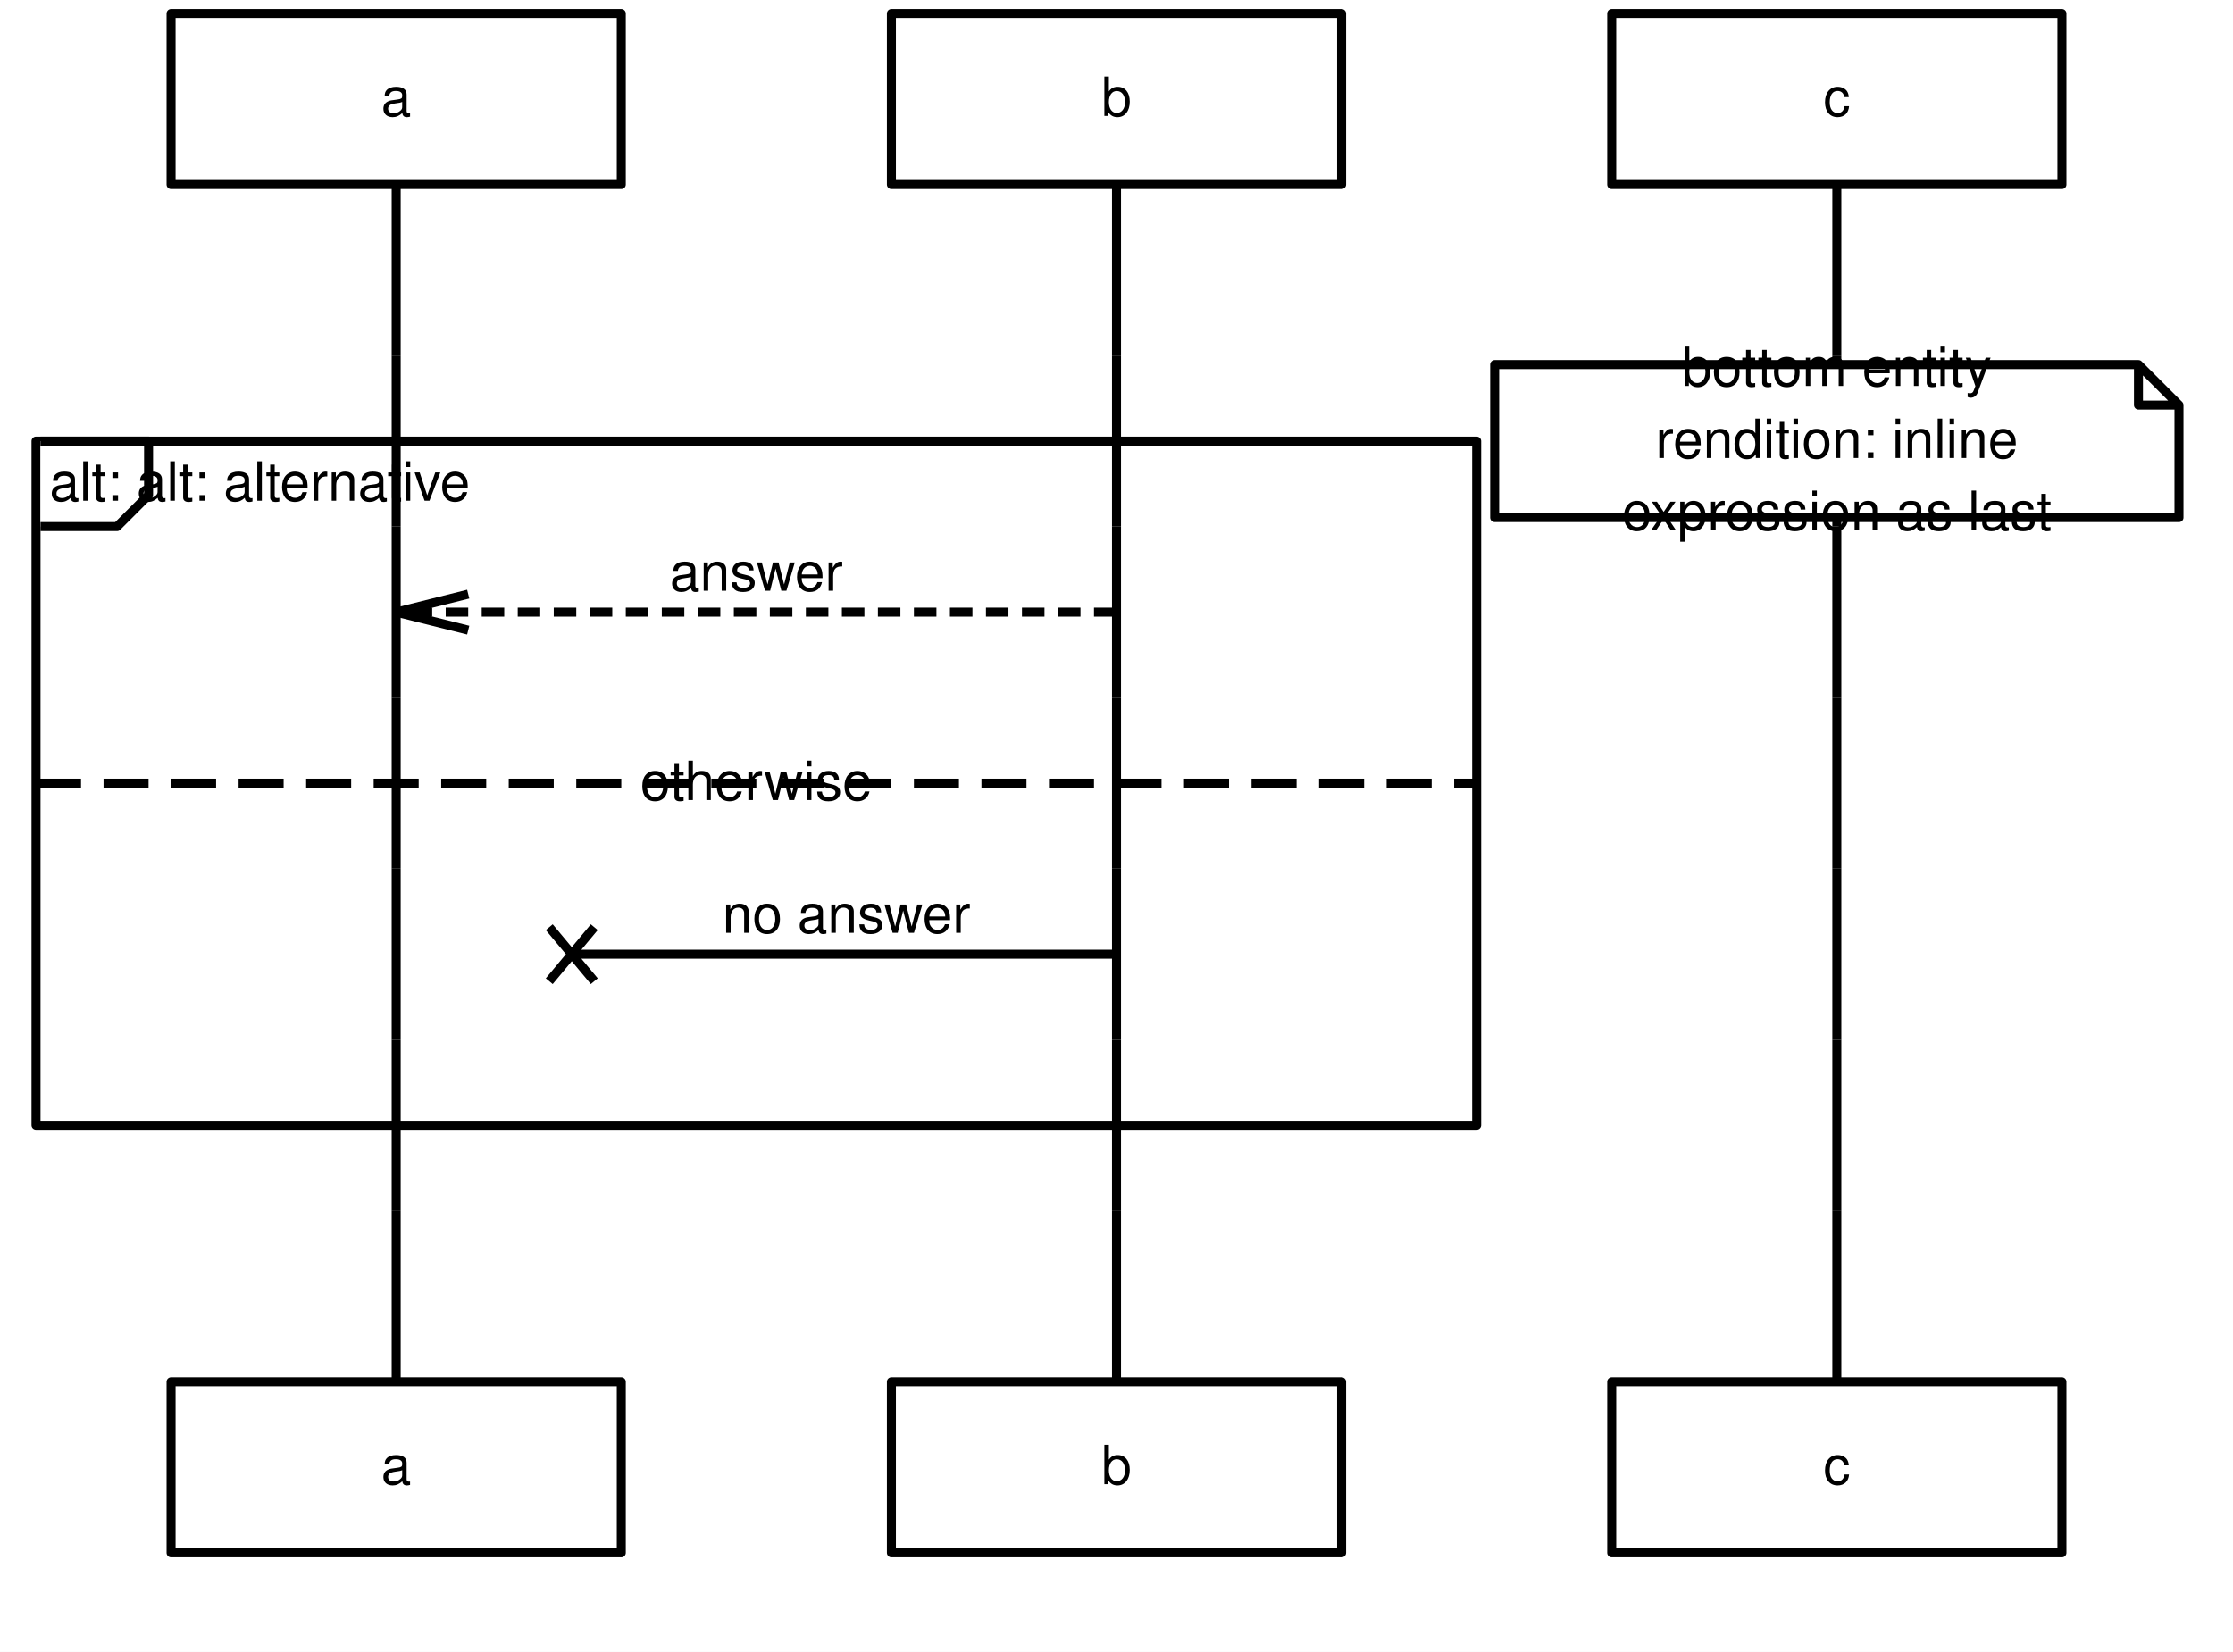
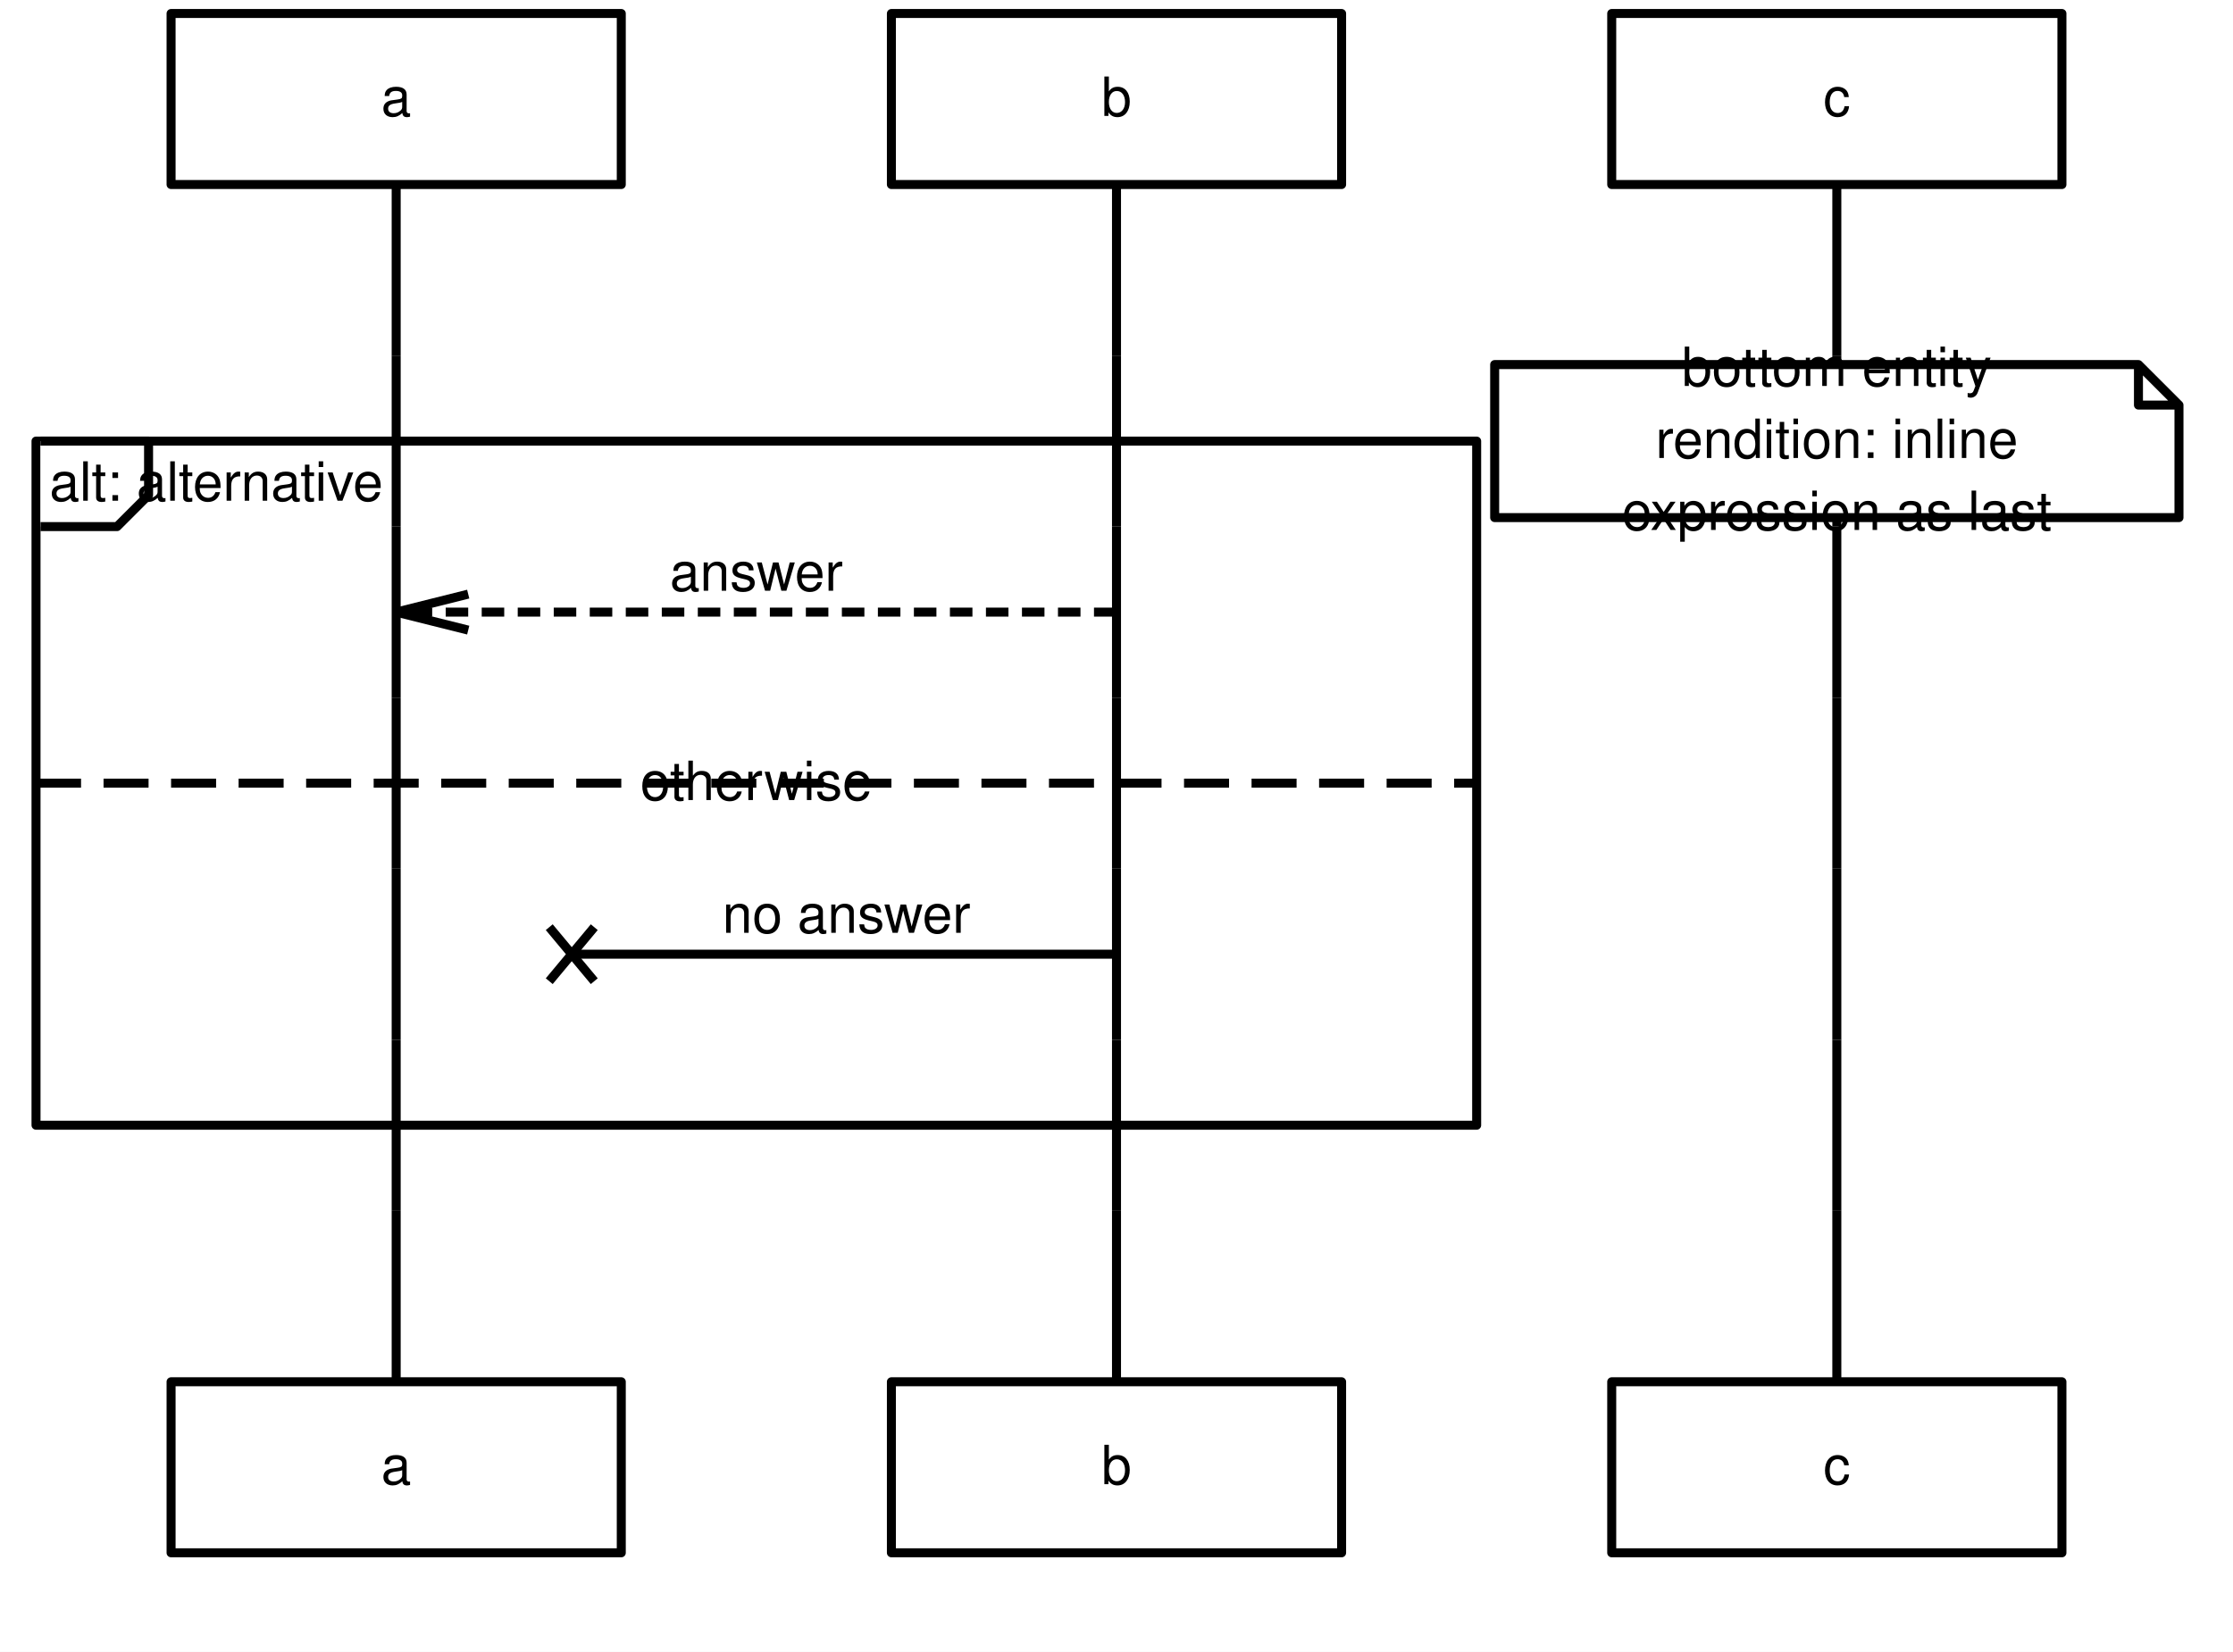
<svg xmlns="http://www.w3.org/2000/svg" xmlns:xlink="http://www.w3.org/1999/xlink" version="1.1" id="mscgen_js-svg-__svg" class="mscgen_js-svg-__svg" width="496" height="367" viewBox="0 0 496 367">
  <defs>
    <style type="text/css">svg.mscgen_js-svg-__svg{font-family:Helvetica,sans-serif;font-size:12px;font-weight:normal;font-style:normal;text-decoration:none;background-color:white;stroke:black;stroke-width:2;color:black}.mscgen_js-svg-__svg path, .mscgen_js-svg-__svg rect{fill:none;color:black;stroke:black}.mscgen_js-svg-__svg .label-text-background{fill:white;stroke:white;stroke-width:0}.mscgen_js-svg-__svg .bglayer{fill:white;stroke:white;stroke-width:0}.mscgen_js-svg-__svg line{stroke:black}.mscgen_js-svg-__svg .return, .mscgen_js-svg-__svg .comment{stroke-dasharray:5,3}.mscgen_js-svg-__svg .inline_expression_divider{stroke-dasharray:10,5}.mscgen_js-svg-__svg text{color:inherit;stroke:none;text-anchor:middle}.mscgen_js-svg-__svg text.entity-text{text-decoration:underline}.mscgen_js-svg-__svg text.anchor-start{text-anchor:start}.mscgen_js-svg-__svg .arrow-marker{overflow:visible}.mscgen_js-svg-__svg .arrow-style{stroke-width:1}.mscgen_js-svg-__svg .arcrow, .mscgen_js-svg-__svg .arcrowomit, .mscgen_js-svg-__svg .emphasised{stroke-linecap:butt}.mscgen_js-svg-__svg .arcrowomit{stroke-dasharray:2,2;}.mscgen_js-svg-__svg .box, .mscgen_js-svg-__svg .entity{fill:white;stroke-linejoin:round}.mscgen_js-svg-__svg .inherit{stroke:inherit;color:inherit}.mscgen_js-svg-__svg .inherit-fill{fill:inherit}.mscgen_js-svg-__svg .watermark{stroke:black;color:black;fill:black;font-size:48pt;font-weight:bold;opacity:0.14}</style>
    <marker orient="auto" id="mscgen_js-svg-__svgcallback-black" class="arrow-marker" viewBox="0 0 10 10" refX="9" refY="3" markerUnits="strokeWidth" markerWidth="10" markerHeight="10">
      <path d="M 1,1 l 8,2 l-8,2" class="arrow-style" style="stroke-dasharray:100,1;stroke:black" />
    </marker>
    <marker orient="auto" id="mscgen_js-svg-__svgcallback-l-black" class="arrow-marker" viewBox="0 0 10 10" refX="9" refY="3" markerUnits="strokeWidth" markerWidth="10" markerHeight="10">
      <path d="M17,1 l-8,2 l 8,2" class="arrow-style" style="stroke-dasharray:100,1;stroke:black" />
    </marker>
    <marker orient="auto" id="mscgen_js-svg-__svglost-black" class="arrow-marker" viewBox="0 0 10 10" refX="9" refY="3" markerUnits="strokeWidth" markerWidth="10" markerHeight="10">
      <path d="M7,0 l5,6 M7,6 l5,-6" class="arrow-style" style="stroke-dasharray:100,1;stroke:black" />
    </marker>
    <g id="mscgen_js-svg-__svg__defs" />
  </defs>
  <g id="mscgen_js-svg-__svg__body" transform="translate(38,3) scale(1,1)">
    <g id="mscgen_js-svg-__svg__background">
      <rect width="496" height="367" x="-38" y="-3" class="bglayer" />
    </g>
    <g id="mscgen_js-svg-__svg__arcspanlayer">
      <rect width="320" height="152" x="-30" y="95" class="box inline_expression alt" />
    </g>
    <g id="mscgen_js-svg-__svg__lifelinelayer">
      <g>
        <line x1="50" y1="38" x2="50" y2="76" class="arcrow" />
        <line x1="210" y1="38" x2="210" y2="76" class="arcrow" />
        <line x1="370" y1="38" x2="370" y2="76" class="arcrow" />
      </g>
      <g>
        <line x1="50" y1="76" x2="50" y2="114" class="arcrow" />
        <line x1="210" y1="76" x2="210" y2="114" class="arcrow" />
        <line x1="370" y1="76" x2="370" y2="114" class="arcrow" />
      </g>
      <g>
        <line x1="50" y1="114" x2="50" y2="152" class="arcrow" />
        <line x1="210" y1="114" x2="210" y2="152" class="arcrow" />
        <line x1="370" y1="114" x2="370" y2="152" class="arcrow" />
      </g>
      <g>
        <line x1="50" y1="152" x2="50" y2="190" class="arcrow" />
        <line x1="210" y1="152" x2="210" y2="190" class="arcrow" />
        <line x1="370" y1="152" x2="370" y2="190" class="arcrow" />
      </g>
      <g>
        <line x1="50" y1="190" x2="50" y2="228" class="arcrow" />
        <line x1="210" y1="190" x2="210" y2="228" class="arcrow" />
        <line x1="370" y1="190" x2="370" y2="228" class="arcrow" />
      </g>
      <g>
        <line x1="50" y1="228" x2="50" y2="266" class="arcrow" />
        <line x1="210" y1="228" x2="210" y2="266" class="arcrow" />
        <line x1="370" y1="228" x2="370" y2="266" class="arcrow" />
      </g>
      <g>
        <line x1="50" y1="266" x2="50" y2="304" class="arcrow" />
        <line x1="210" y1="266" x2="210" y2="304" class="arcrow" />
        <line x1="370" y1="266" x2="370" y2="304" class="arcrow" />
      </g>
    </g>
    <g id="mscgen_js-svg-__svg__sequencelayer">
      <g id="mscgen_js-svg-__svgentities">
        <g>
          <rect width="100" height="38" class="entity" />
          <g>
            <text x="50" y="22.75" class="entity-text ">
              <tspan>a</tspan>
            </text>
          </g>
        </g>
        <g>
          <rect width="100" height="38" x="160" class="entity" />
          <g>
            <text x="210" y="22.75" class="entity-text ">
              <tspan>b</tspan>
            </text>
          </g>
        </g>
        <g>
          <rect width="100" height="38" x="320" class="entity" />
          <g>
            <text x="370" y="22.75" class="entity-text ">
              <tspan>c</tspan>
            </text>
          </g>
        </g>
      </g>
      <g>
        <line x1="210" y1="133" x2="50" y2="133" class="arc directional return" style="stroke:black" marker-end="url(#mscgen_js-svg-__svgcallback-black)" />
        <g>
          <rect width="15" height="15" x="2" y="2" class="label-text-background" />
          <text x="130" y="128.25" class="directional-text return-text ">
            <tspan>answer</tspan>
          </text>
        </g>
      </g>
      <g>
        <line x1="-30" y1="171" x2="290" y2="171" class="inline_expression_divider" />
        <g>
          <rect width="15" height="15" x="2" y="2" class="label-text-background" />
          <text x="130" y="174.75" class="empty-text comment-row-text ">
            <tspan>otherwise</tspan>
          </text>
        </g>
      </g>
      <g>
        <line x1="210" y1="209" x2="90" y2="209" class="arc directional lost" style="stroke:black" marker-end="url(#mscgen_js-svg-__svglost-black)" />
        <g>
          <rect width="15" height="15" x="2" y="2" class="label-text-background" />
          <text x="150" y="204.25" class="directional-text lost-text ">
            <tspan>no answer</tspan>
          </text>
        </g>
      </g>
      <g />
      <use x="0" y="304" xlink:href="#mscgen_js-svg-__svgentities" />
    </g>
    <g id="mscgen_js-svg-__svg__notelayer">
      <g>
        <path d="M-29,95 l24,0  l0,12 l-7,7 l-17,0 " class="box inline_expression_label" />
        <g>
          <text x="-27" y="108.25" class="inline_expression-text alt-text anchor-start ">
-             <tspan>alt: alt: alternative</tspan>
+             <tspan>alt: alternative</tspan>
          </text>
        </g>
      </g>
      <g>
        <path d="M294,78l143,0 l0,9 l9,0 m-9,-9 l9,9 l0,25 l-152,0 l0,-34 z" class="box note" />
        <g>
          <text x="370" y="82.75" class="box-text note-text ">
            <tspan>bottom entity</tspan>
          </text>
          <text x="370" y="98.75" class="box-text note-text ">
            <tspan>rendition: inline</tspan>
          </text>
          <text x="370" y="114.75" class="box-text note-text ">
            <tspan>expression as last</tspan>
          </text>
        </g>
      </g>
    </g>
    <g id="mscgen_js-svg-__svg__watermark" />
  </g>
</svg>
